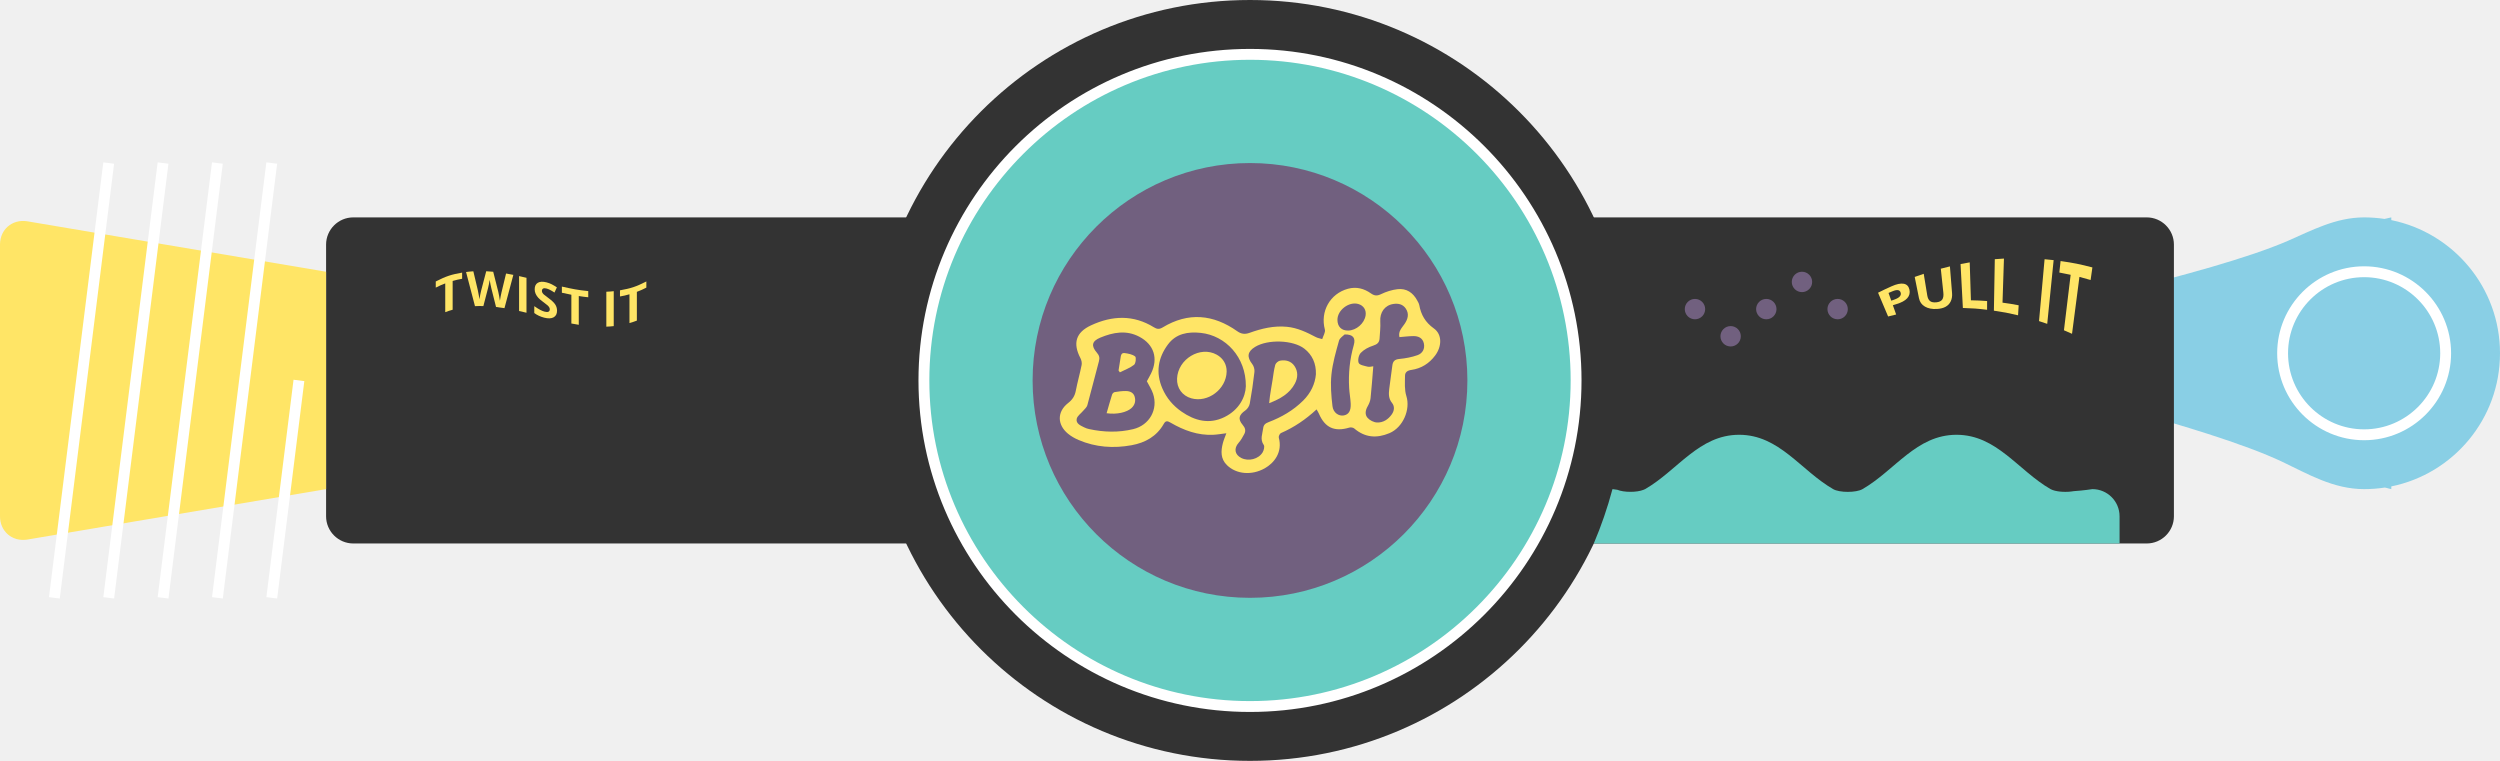
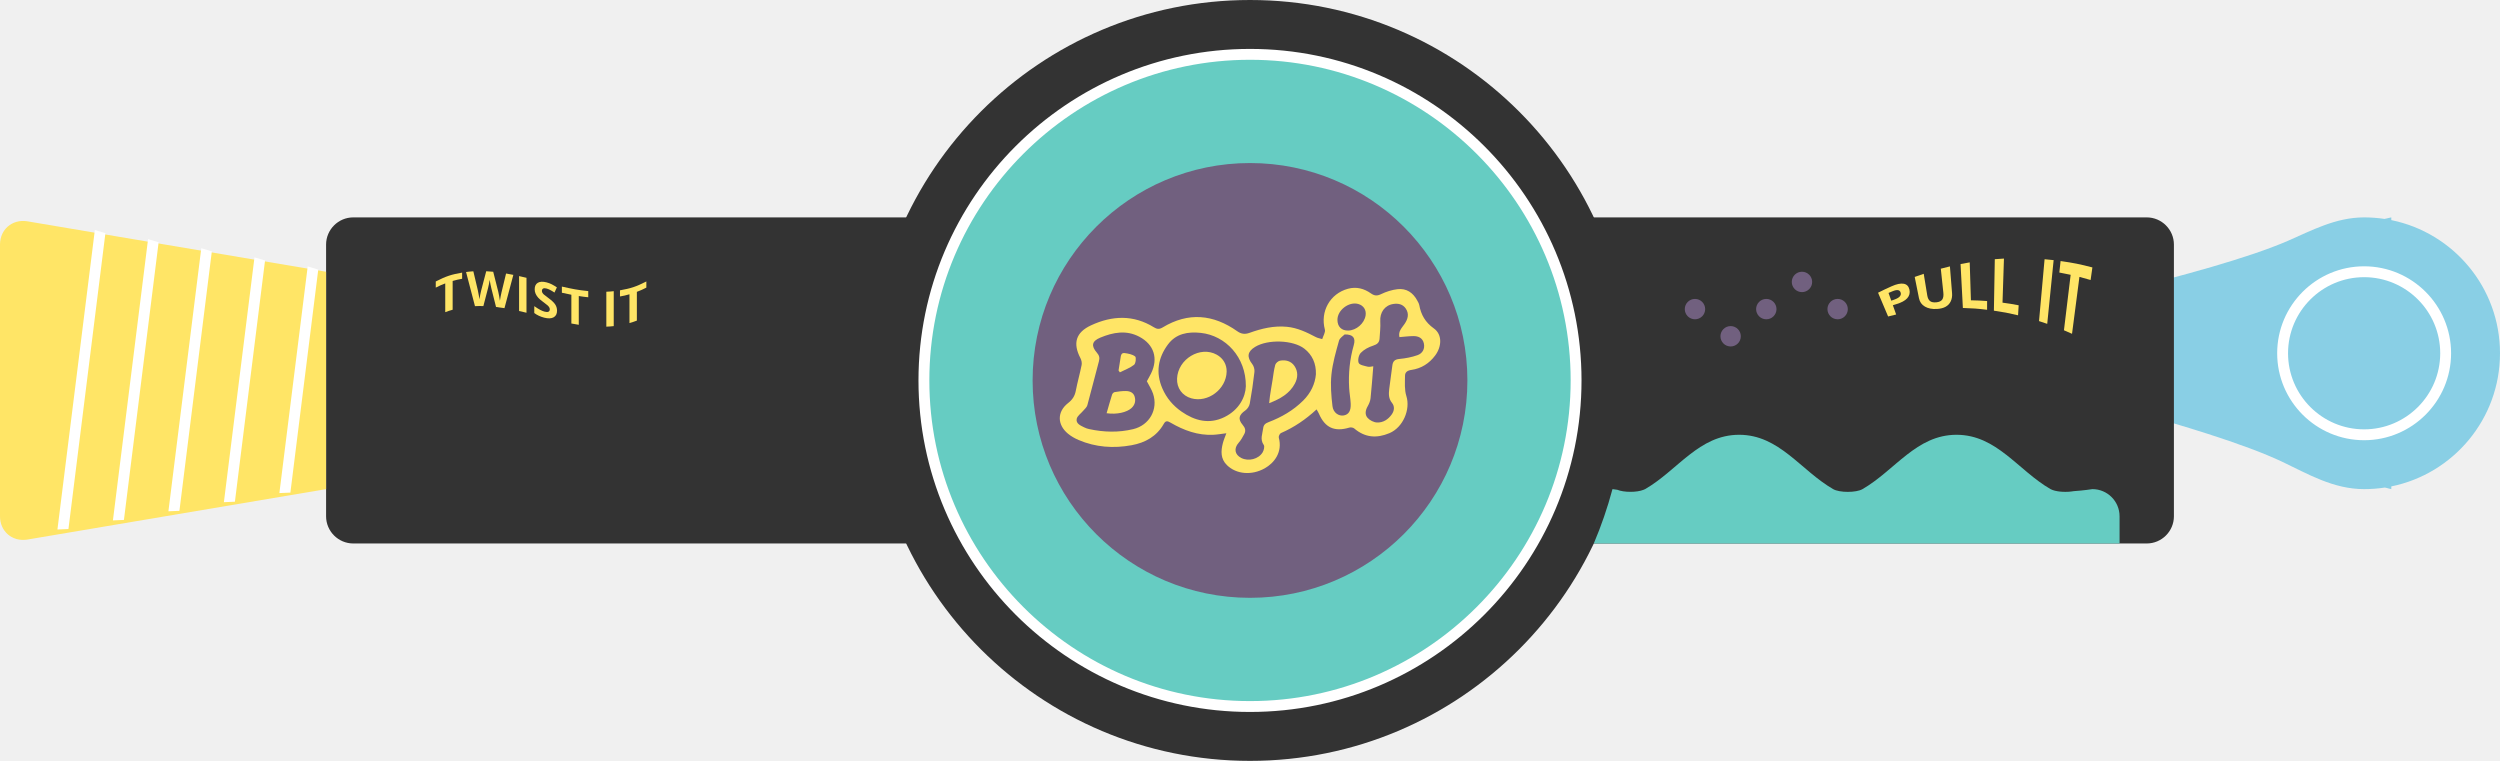
<svg xmlns="http://www.w3.org/2000/svg" version="1.1" id="Layer_1" x="0px" y="0px" width="1380px" height="420px" viewBox="0 0 1380 420" enable-background="new 0 0 1380 420" xml:space="preserve">
+   <defs>
+     <clipPath id="twist-grip-clip">
+       <use href="#twist-grip" />
+     </clipPath>
+   </defs>
  <g>
    <g>
      <path fill="#89CFE5" d="M1380,195c0-36.281-25.767-66.545-60-73.497V120l-3.727,0.844c-3.677-0.551-7.441-0.844-11.273-0.844    c-15.63,0-28.828,7.166-42.155,12.967C1219.863,151.673,1110,174.454,1110,174.454V210c0,0,108.123,25.049,150,45    c14.153,6.744,28.116,15,45,15c3.908,0,7.746-0.302,11.493-0.876L1320,270v-1.503C1354.233,261.548,1380,231.281,1380,195z" />
    </g>
    <g>
      <path fill="#333333" d="M180,285c0,8.25,6.75,15,15,15h990c8.25,0,15-6.75,15-15V135c0-8.25-6.75-15-15-15H195    c-8.25,0-15,6.75-15,15V285z" />
    </g>
    <g>
      <circle fill="#333333" cx="690" cy="210" r="210" />
    </g>
    <g>
      <circle fill="#66CCC2" cx="690" cy="210" r="180" />
    </g>
    <g>
      <path fill="#FFFFFF" d="M690,393c-100.907,0-183-82.093-183-183S589.093,27,690,27s183,82.093,183,183S790.907,393,690,393z     M690,33c-97.597,0-177,79.403-177,177s79.403,177,177,177s177-79.403,177-177S787.597,33,690,33z" />
    </g>
    <g>
      <circle fill="#71607F" cx="690" cy="210" r="120" />
    </g>
    <g>
      <circle fill="none" cx="690" cy="210" r="120" />
    </g>
    <g>
-       <path fill="#FFE566" d="M14.849,297.879C6.649,299.051,0,293.285,0,285V135c0-8.285,6.649-14.051,14.849-12.879L180,150v120    L14.849,297.879z" />
+       <path id="twist-grip" fill="#FFE566" d="M14.849,297.879C6.649,299.051,0,293.285,0,285V135c0-8.285,6.649-14.051,14.849-12.879L180,150v120    L14.849,297.879z" />
    </g>
    <g>
      <path fill="#66CCC2" d="M1155,270c0,0-4.937,0.782-10.359,1.122c-3.703,0.677-8.613,0.46-11.563-0.624    c-0.439-0.144-0.838-0.308-1.169-0.498c-17.941-10.342-29.713-30-51.908-30s-33.967,19.658-51.908,30    c-3.504,2.021-12.68,2.021-16.184,0c-17.941-10.342-29.713-30-51.908-30s-33.967,19.658-51.908,30    c-0.258,0.149-0.568,0.275-0.908,0.387c-3.665,1.482-10.781,1.474-14.414-0.021c-1.611-0.196-2.684-0.366-2.684-0.366    c-2.771,10.356-6.217,20.382-10.321,30H900h120h120h30v-15C1170,276.715,1163.285,270,1155,270z" />
    </g>
    <g>
      <path fill="#FFFFFF" d="M1305,243c-26.467,0-48-21.533-48-48s21.533-48,48-48s48,21.533,48,48S1331.467,243,1305,243z M1305,153    c-23.159,0-42,18.841-42,42s18.841,42,42,42s42-18.841,42-42S1328.159,153,1305,153z" />
    </g>
    <g>
      <g>
        <path fill-rule="evenodd" clip-rule="evenodd" fill="#FFE566" d="M726.753,225.984c-6.079,5.625-12.466,9.929-19.655,13.063     c-0.668,0.284-1.395,1.799-1.207,2.505c2.18,8.089-2.546,14.045-7.787,16.975c-7.195,4.025-15.63,3.293-20.818-1.761     c-3.58-3.483-3.398-7.79-2.262-12.167c0.463-1.784,1.222-3.483,1.925-5.446c-2.546,0.311-4.857,0.729-7.181,0.847     c-8.593,0.425-16.301-2.452-23.581-6.671c-1.591-0.92-2.678-1.321-3.759,0.604c-3.899,6.958-10.307,10.462-17.783,11.83     c-9.955,1.822-19.834,1.151-29.268-2.889c-2.068-0.885-4.119-2.042-5.845-3.472c-6.023-4.978-6.085-12.129,0.073-16.931     c2.402-1.872,3.68-3.873,4.239-6.782c0.917-4.772,2.271-9.463,3.217-14.235c0.231-1.172-0.097-2.672-0.668-3.765     c-4.292-8.194-2.563-14.194,5.845-18.1c11.687-5.432,23.391-5.941,34.74,1.087c1.676,1.037,2.974,1.175,4.77,0.085     c14.197-8.607,27.979-7.274,41.262,2.106c2.186,1.544,4.23,1.767,6.688,0.879c6.674-2.405,13.465-4.046,20.684-3.352     c5.839,0.568,10.919,3.029,15.981,5.684c1.066,0.56,2.332,0.744,3.504,1.099c0.527-1.77,1.86-3.756,1.456-5.279     c-2.643-9.935,2.815-19.79,12.756-22.5c4.667-1.269,8.865-0.117,12.65,2.537c1.919,1.345,3.352,1.523,5.572,0.451     c2.833-1.374,6.009-2.388,9.129-2.757c4.913-0.568,8.543,1.896,10.872,6.223c0.442,0.817,0.964,1.661,1.131,2.549     c0.99,5.396,3.334,9.516,8.092,12.92c4.614,3.299,4.403,9.894,0.724,14.865c-3.287,4.441-7.72,7.239-13.192,8.013     c-2.145,0.302-3.469,1.266-3.486,3.173c-0.029,3.753-0.372,7.743,0.732,11.215c2.373,7.444-1.822,17.35-9.322,20.508     c-7.025,2.956-13.494,2.505-19.447-2.587c-0.609-0.521-1.901-0.718-2.701-0.475c-8.168,2.458-13.418,0.103-16.775-7.658     C727.74,227.64,727.295,226.966,726.753,225.984z M633.064,210.451c0.697-1.286,1.588-2.795,2.355-4.374     c4.008-8.232,1.603-15.902-6.492-20.194c-7.225-3.829-14.522-2.435-21.58,0.492c-4.676,1.942-5.162,4.526-1.852,8.329     c1.313,1.512,1.629,2.818,1.113,4.72c-2.191,8.086-4.184,16.219-6.404,24.296c-0.311,1.125-1.459,2.036-2.262,3.009     c-1.245,1.512-3.311,2.854-3.615,4.523c-0.48,2.634,2.188,3.668,4.225,4.685c0.826,0.416,1.731,0.721,2.631,0.914     c8.106,1.758,16.228,1.98,24.334,0.038c8.982-2.162,13.922-10.925,10.945-19.646     C635.678,214.942,634.283,212.845,633.064,210.451z M726.381,206.628c0.193-6.021-2.057-10.79-6.357-14.147     c-6.176-4.825-20.15-5.332-27.229-0.984c-4.26,2.616-4.626,5.531-1.55,9.478c0.861,1.11,1.362,2.93,1.204,4.327     c-0.662,5.859-1.518,11.701-2.584,17.502c-0.252,1.389-1.307,2.977-2.473,3.788c-3.519,2.44-4.181,4.708-1.441,7.928     c1.412,1.652,1.857,3.229,0.899,5.054c-0.888,1.696-1.852,3.422-3.114,4.837c-2.73,3.07-2.232,6.501,1.438,8.385     c3.97,2.036,9.577,0.668,11.818-3.135c0.659-1.128,1.181-3.205,0.606-4.031c-2.215-3.144-0.686-6.138-0.328-9.22     c0.223-1.922,1.242-2.733,3.006-3.404c7.119-2.707,13.635-6.466,19.087-11.895C723.568,216.923,725.918,211.89,726.381,206.628z      M687.706,213.205c0.155-16.025-11.165-27.999-24.885-29.455c-7.107-0.756-13.646,0.372-18.117,6.398     c-5.493,7.4-6.855,15.592-3.067,24.302c2.294,5.276,5.903,9.513,10.57,12.756c7.33,5.095,15.331,7.148,23.704,3.021     C684.006,226.239,687.527,219.117,687.706,213.205z M772.482,186.088c-0.762-3.267,1.395-5.115,2.865-7.31     c1.755-2.613,2.643-5.443,0.674-8.402c-1.658-2.487-4.181-2.985-6.855-2.593c-4.831,0.718-7.553,4.699-7.254,9.598     c0.193,3.141-0.205,6.325-0.39,9.483c-0.132,2.253-1.351,3.24-3.58,3.949c-2.464,0.782-5.027,2.13-6.788,3.964     c-1.163,1.213-1.775,4.031-1.163,5.534c0.486,1.192,3.164,1.629,4.948,2.089c0.996,0.261,2.153-0.126,3.117-0.211     c-0.504,6.123-0.891,11.895-1.509,17.646c-0.161,1.532-0.829,3.103-1.608,4.459c-1.26,2.209-1.629,4.591-0.018,6.384     c1.219,1.354,3.384,2.461,5.177,2.54c3.354,0.144,6.138-1.638,8.124-4.43c1.488-2.089,1.711-4.491,0.17-6.384     c-1.948-2.396-1.84-4.963-1.547-7.611c0.483-4.324,1.219-8.616,1.717-12.935c0.281-2.458,1.354-3.48,3.938-3.721     c3.36-0.316,6.773-0.964,9.946-2.083c2.769-0.973,4.198-3.483,3.524-6.513c-0.668-2.988-3.053-4.069-5.877-4.02     C777.633,185.555,775.172,185.877,772.482,186.088z M742.257,184.603c-0.727,0.765-2.692,1.896-3.126,3.451     c-1.711,6.135-3.519,12.343-4.178,18.642c-0.598,5.769-0.114,11.722,0.571,17.514c0.434,3.677,3.539,5.634,6.275,5.104     c2.704-0.521,3.97-2.525,3.785-6.548c-0.132-2.889-0.694-5.754-0.853-8.637c-0.451-8.004,0.331-15.879,2.555-23.628     C748.421,186.542,746.909,184.538,742.257,184.603z M738.264,176.563c0.018,3.779,2.285,6.003,5.994,5.906     c4.462-0.12,8.821-3.908,9.545-8.285c0.498-3.038-1.081-5.54-4.031-6.387C744.621,166.327,738.231,171.19,738.264,176.563z" />
      </g>
      <g>
        <path fill-rule="evenodd" clip-rule="evenodd" fill="#FFE566" d="M610.849,228.1c1.04-3.604,1.969-6.979,3.026-10.313     c0.182-0.56,0.879-1.26,1.427-1.351c2.033-0.337,4.104-0.615,6.161-0.589c2.168,0.021,4.207,0.797,4.869,3.114     c0.668,2.323,0.173,4.491-1.711,6.249C622.025,227.628,616.477,228.923,610.849,228.1z" />
      </g>
      <g>
        <path fill-rule="evenodd" clip-rule="evenodd" fill="#FFE566" d="M617.438,204.495c0.357-2.227,0.75-4.447,1.063-6.677     c0.205-1.474,0.366-3.185,2.312-2.918c2.021,0.27,4.289,0.688,5.801,1.878c0.665,0.519,0.322,3.855-0.606,4.585     c-2.294,1.796-5.188,2.827-7.843,4.169C617.924,205.184,617.678,204.838,617.438,204.495z" />
      </g>
      <g>
        <path fill-rule="evenodd" clip-rule="evenodd" fill="#FFE566" d="M700.579,222.56c0.176-1.611,0.305-2.728,0.419-3.844     c0.105-1.096,1.031-6.272,1.471-9.079c0.437-2.76,0.721-5.558,1.471-8.229c0.27-0.97,1.605-2.115,2.619-2.309     c3.132-0.589,6.146,0.205,7.986,2.93c2.068,3.059,1.945,6.483,0.217,9.727C711.803,217.295,706.752,220.148,700.579,222.56z" />
      </g>
      <g>
        <path fill-rule="evenodd" clip-rule="evenodd" fill="#FFE566" d="M677.109,205.16c-0.258,9.7-10.315,17.285-19.494,14.71     c-5.021-1.412-8.104-5.687-7.875-10.91c0.475-10.77,12.756-18.185,21.858-13.198C675.176,197.722,677.212,201.199,677.109,205.16     z" />
      </g>
    </g>
    <g>
-       <rect x="42" y="89.066" transform="matrix(0.9923 0.124 -0.124 0.9923 26.3948 -3.9599)" fill="#FFFFFF" width="5.999" height="241.868" />
+       <rect clip-path="url(#twist-grip-clip)" x="42" y="89.066" transform="matrix(0.9923 0.124 -0.124 0.9923 26.3948 -3.9599)" fill="#FFFFFF" width="5.999" height="241.868" />
    </g>
    <g>
-       <rect x="72" y="89.066" transform="matrix(0.9923 0.124 -0.124 0.9923 26.6265 -7.681)" fill="#FFFFFF" width="5.999" height="241.868" />
+       <rect clip-path="url(#twist-grip-clip)" x="72" y="89.066" transform="matrix(0.9923 0.124 -0.124 0.9923 26.6265 -7.681)" fill="#FFFFFF" width="5.999" height="241.868" />
    </g>
    <g>
-       <rect x="102" y="89.066" transform="matrix(0.9923 0.124 -0.124 0.9923 26.8581 -11.402)" fill="#FFFFFF" width="5.999" height="241.868" />
+       <rect clip-path="url(#twist-grip-clip)" x="102" y="89.066" transform="matrix(0.9923 0.124 -0.124 0.9923 26.8581 -11.402)" fill="#FFFFFF" width="5.999" height="241.868" />
    </g>
    <g>
-       <rect x="132" y="89.066" transform="matrix(0.9923 0.124 -0.124 0.9923 27.0898 -15.123)" fill="#FFFFFF" width="5.999" height="241.868" />
+       <rect clip-path="url(#twist-grip-clip)" x="132" y="89.066" transform="matrix(0.9923 0.124 -0.124 0.9923 27.0898 -15.123)" fill="#FFFFFF" width="5.999" height="241.868" />
    </g>
    <g>
-       <rect x="154.5" y="209.533" transform="matrix(0.9923 0.124 -0.124 0.9923 34.7056 -17.4505)" fill="#FFFFFF" width="5.999" height="120.934" />
+       <rect clip-path="url(#twist-grip-clip)" x="162" y="89.066" transform="matrix(0.9923 0.124 -0.124 0.9923 27.3214 -18.844)" fill="#FFFFFF" width="5.999" height="241.868" />
    </g>
    <g>
      <g>
        <path fill="#FFE566" d="M249.861,170.968c-1.635,0.466-2.452,0.732-4.087,1.354c0-6.349,0-9.524,0-15.876     c-2.093,0.794-3.141,1.254-5.234,2.323c0-1.362,0-2.039,0-3.401c5.821-2.977,8.732-3.867,14.553-4.887c0,1.362,0,2.048,0,3.407     c-2.093,0.366-3.139,0.601-5.232,1.198C249.861,161.438,249.861,164.619,249.861,170.968z" />
        <path fill="#FFE566" d="M278.464,170.104c-1.862-0.305-2.789-0.428-4.651-0.645c-1.044-4.172-1.566-6.258-2.61-10.397     c-0.097-0.369-0.264-1.128-0.497-2.273s-0.4-2.3-0.4-2.3c-0.003,0-0.185,1.222-0.396,2.259s-0.374,1.77-0.488,2.212     c-1.039,3.976-1.56,5.974-2.599,9.987c-1.856-0.047-2.783-0.038-4.639,0.047c-1.967-7.62-2.953-11.394-4.92-18.844     c1.608-0.214,2.414-0.29,4.022-0.39c0.986,4.148,1.478,6.234,2.464,10.424c0.431,1.934,0.938,5.036,0.938,5.036     c0.003,0,0.171-1.274,0.36-2.326c0.189-1.049,0.369-1.86,0.536-2.44c1.124-4.313,1.683-6.457,2.807-10.723     c1.545,0.073,2.32,0.129,3.866,0.278c1.124,4.43,1.682,6.656,2.805,11.121c0.123,0.495,0.278,1.26,0.463,2.279     c0.185,1.014,0.423,2.607,0.423,2.607c0.006,0,0.229-1.503,0.422-2.502c0.193-0.996,0.368-1.799,0.526-2.408     c0.981-4.063,1.472-6.094,2.454-10.134c1.608,0.275,2.41,0.431,4.018,0.756C281.407,159.041,280.425,162.709,278.464,170.104z" />
        <path fill="#FFE566" d="M286.532,171.68c0-7.717,0-11.566,0-19.277c1.635,0.363,2.455,0.548,4.09,0.943     c0.001,7.711,0.001,11.566,0,19.283C288.987,172.233,288.167,172.043,286.532,171.68z" />
        <path fill="#FFE566" d="M307.484,171.498c0,1.74-0.624,2.965-1.878,3.659c-1.251,0.697-2.997,0.759-5.229,0.19     c-2.057-0.524-3.877-1.377-5.459-2.552c0-1.521,0.003-2.282,0.003-3.803c1.301,0.908,2.402,1.605,3.302,2.071     c0.898,0.466,1.723,0.797,2.47,0.987c0.896,0.229,1.586,0.229,2.063,0.009c0.478-0.223,0.721-0.68,0.721-1.354     c0-0.381-0.105-0.735-0.316-1.084c-0.211-0.346-0.521-0.712-0.932-1.087c-0.407-0.375-1.239-1.011-2.496-1.931     c-1.178-0.858-2.063-1.62-2.651-2.279s-1.058-1.374-1.409-2.136c-0.352-0.768-0.527-1.608-0.527-2.511     c0-1.705,0.577-2.906,1.733-3.586s2.752-0.75,4.792-0.234c1.002,0.255,1.956,0.604,2.867,1.066     c0.908,0.463,1.862,1.034,2.855,1.702c-0.527,1.146-0.79,1.72-1.317,2.862c-1.028-0.671-1.879-1.175-2.553-1.512     c-0.671-0.334-1.332-0.586-1.982-0.75c-0.773-0.196-1.367-0.17-1.78,0.085s-0.618,0.671-0.618,1.251     c0,0.363,0.082,0.7,0.249,1.011c0.167,0.313,0.431,0.633,0.797,0.979c0.363,0.343,1.233,1.014,2.596,2.007     c1.802,1.315,3.032,2.484,3.7,3.51C307.148,169.099,307.484,170.241,307.484,171.498z" />
        <path fill="#FFE566" d="M319.482,179.285c-1.635-0.258-2.452-0.398-4.087-0.712c0.003-6.354,0.003-9.53,0-15.882     c-2.093-0.401-3.144-0.624-5.237-1.096c0-1.359,0-2.045,0-3.407c5.821,1.315,8.732,1.91,14.555,2.502c0,1.362,0,2.042,0,3.401     c-2.093-0.214-3.138-0.346-5.231-0.677C319.485,169.767,319.485,172.931,319.482,179.285z" />
        <path fill="#FFE566" d="M334.696,180.319c0.001-7.714,0.001-11.569,0-19.286c1.635-0.064,2.452-0.117,4.087-0.296     c0.001,7.717-0.001,11.566-0.003,19.277C337.146,180.193,336.331,180.255,334.696,180.319z" />
        <path fill="#FFE566" d="M351.551,176.974c-1.635,0.621-2.452,0.891-4.087,1.356c0-6.349,0-9.53,0-15.882     c-2.093,0.598-3.142,0.838-5.235,1.204c0-1.359,0-2.039,0-3.401c5.821-1.022,8.735-1.904,14.556-4.884c0,1.362,0,2.039,0,3.401     c-2.093,1.072-3.141,1.535-5.234,2.329C351.551,167.449,351.551,170.625,351.551,176.974z" />
      </g>
    </g>
    <g>
      <g>
        <path fill="#FFE566" d="M1053.993,159.803c0.437,1.854,0.012,3.495-1.233,4.86c-1.248,1.365-3.208,2.376-5.912,3.202     c-0.794,0.243-1.195,0.363-1.986,0.615c0.727,2.048,1.09,3.076,1.813,5.124c-1.778,0.41-2.669,0.63-4.436,1.096     c-2.221-5.247-3.325-7.878-5.552-13.122c2.938-1.477,4.415-2.18,7.383-3.513c2.815-1.266,5.089-1.743,6.776-1.441     C1052.537,156.926,1053.574,158.021,1053.993,159.803z M1043.982,165.976c0.618-0.223,0.929-0.331,1.547-0.548     c1.444-0.507,2.47-1.058,3.073-1.705s0.794-1.365,0.571-2.15c-0.226-0.794-0.697-1.274-1.427-1.409s-1.755,0.067-3.079,0.615     c-0.879,0.363-1.324,0.548-2.203,0.923C1043.071,163.409,1043.376,164.268,1043.982,165.976z" />
        <path fill="#FFE566" d="M1076.353,147.053c0.475,5.924,0.712,8.883,1.187,14.804c0.135,1.69-0.123,3.199-0.738,4.497     c-0.618,1.298-1.564,2.288-2.845,2.991c-1.283,0.706-2.827,1.078-4.655,1.195c-2.757,0.179-4.986-0.267-6.747-1.304     c-1.758-1.037-2.856-2.52-3.275-4.611c-0.94-4.705-1.421-7.061-2.364-11.763c1.989-0.721,2.985-1.063,4.98-1.72     c0.782,4.767,1.172,7.148,1.951,11.915c0.246,1.503,0.771,2.537,1.559,3.149c0.791,0.612,1.963,0.832,3.524,0.662     c1.512-0.164,2.566-0.639,3.164-1.485s0.817-2.118,0.639-3.8c-0.563-5.303-0.847-7.957-1.412-13.26     C1073.326,147.785,1074.34,147.53,1076.353,147.053z" />
        <path fill="#FFE566" d="M1083.507,169.998c-0.51-9.691-0.765-14.543-1.28-24.234c2.021-0.407,3.032-0.589,5.057-0.932     c0.267,8.37,0.398,12.563,0.662,20.93c3.574,0.062,5.364,0.144,8.941,0.416c-0.009,1.928-0.006,2.889-0.015,4.816     C1091.525,170.353,1088.845,170.156,1083.507,169.998z" />
        <path fill="#FFE566" d="M1100.628,171.495c0.202-11.361,0.305-17.051,0.501-28.418c2.027-0.17,3.029-0.234,5.054-0.343     c-0.316,9.735-0.475,14.604-0.797,24.334c3.571,0.475,5.355,0.759,8.918,1.447c-0.132,2.209-0.199,3.316-0.331,5.525     C1108.644,172.778,1105.975,172.271,1100.628,171.495z" />
        <path fill="#FFE566" d="M1125.542,177.246c1.233-13.658,1.84-20.49,3.067-34.154c2.004,0.173,3.006,0.27,5.001,0.504     c-1.418,14.068-2.121,21.105-3.542,35.168C1128.258,178.128,1127.358,177.823,1125.542,177.246z" />
        <path fill="#FFE566" d="M1143.759,184.26c-1.781-0.809-2.669-1.201-4.462-1.951c1.482-12.243,2.218-18.369,3.7-30.615     c-2.49-0.554-3.738-0.803-6.243-1.254c0.275-2.537,0.41-3.806,0.686-6.343c7.087,1.011,10.611,1.711,17.561,3.519     c-0.393,2.777-0.595,4.166-0.987,6.943c-2.458-0.735-3.686-1.078-6.164-1.711C1146.211,165.413,1145.394,171.697,1143.759,184.26     z" />
      </g>
    </g>
    <g>
      <circle fill="#71607F" cx="935.625" cy="170.625" r="5.625" />
    </g>
    <g>
      <circle fill="#71607F" cx="955.313" cy="185.625" r="5.625" />
    </g>
    <g>
      <circle fill="#71607F" cx="975" cy="170.625" r="5.625" />
    </g>
    <g>
      <circle fill="#71607F" cx="994.688" cy="155.625" r="5.625" />
    </g>
    <g>
      <circle fill="#71607F" cx="1014.375" cy="170.625" r="5.625" />
    </g>
  </g>
</svg>
